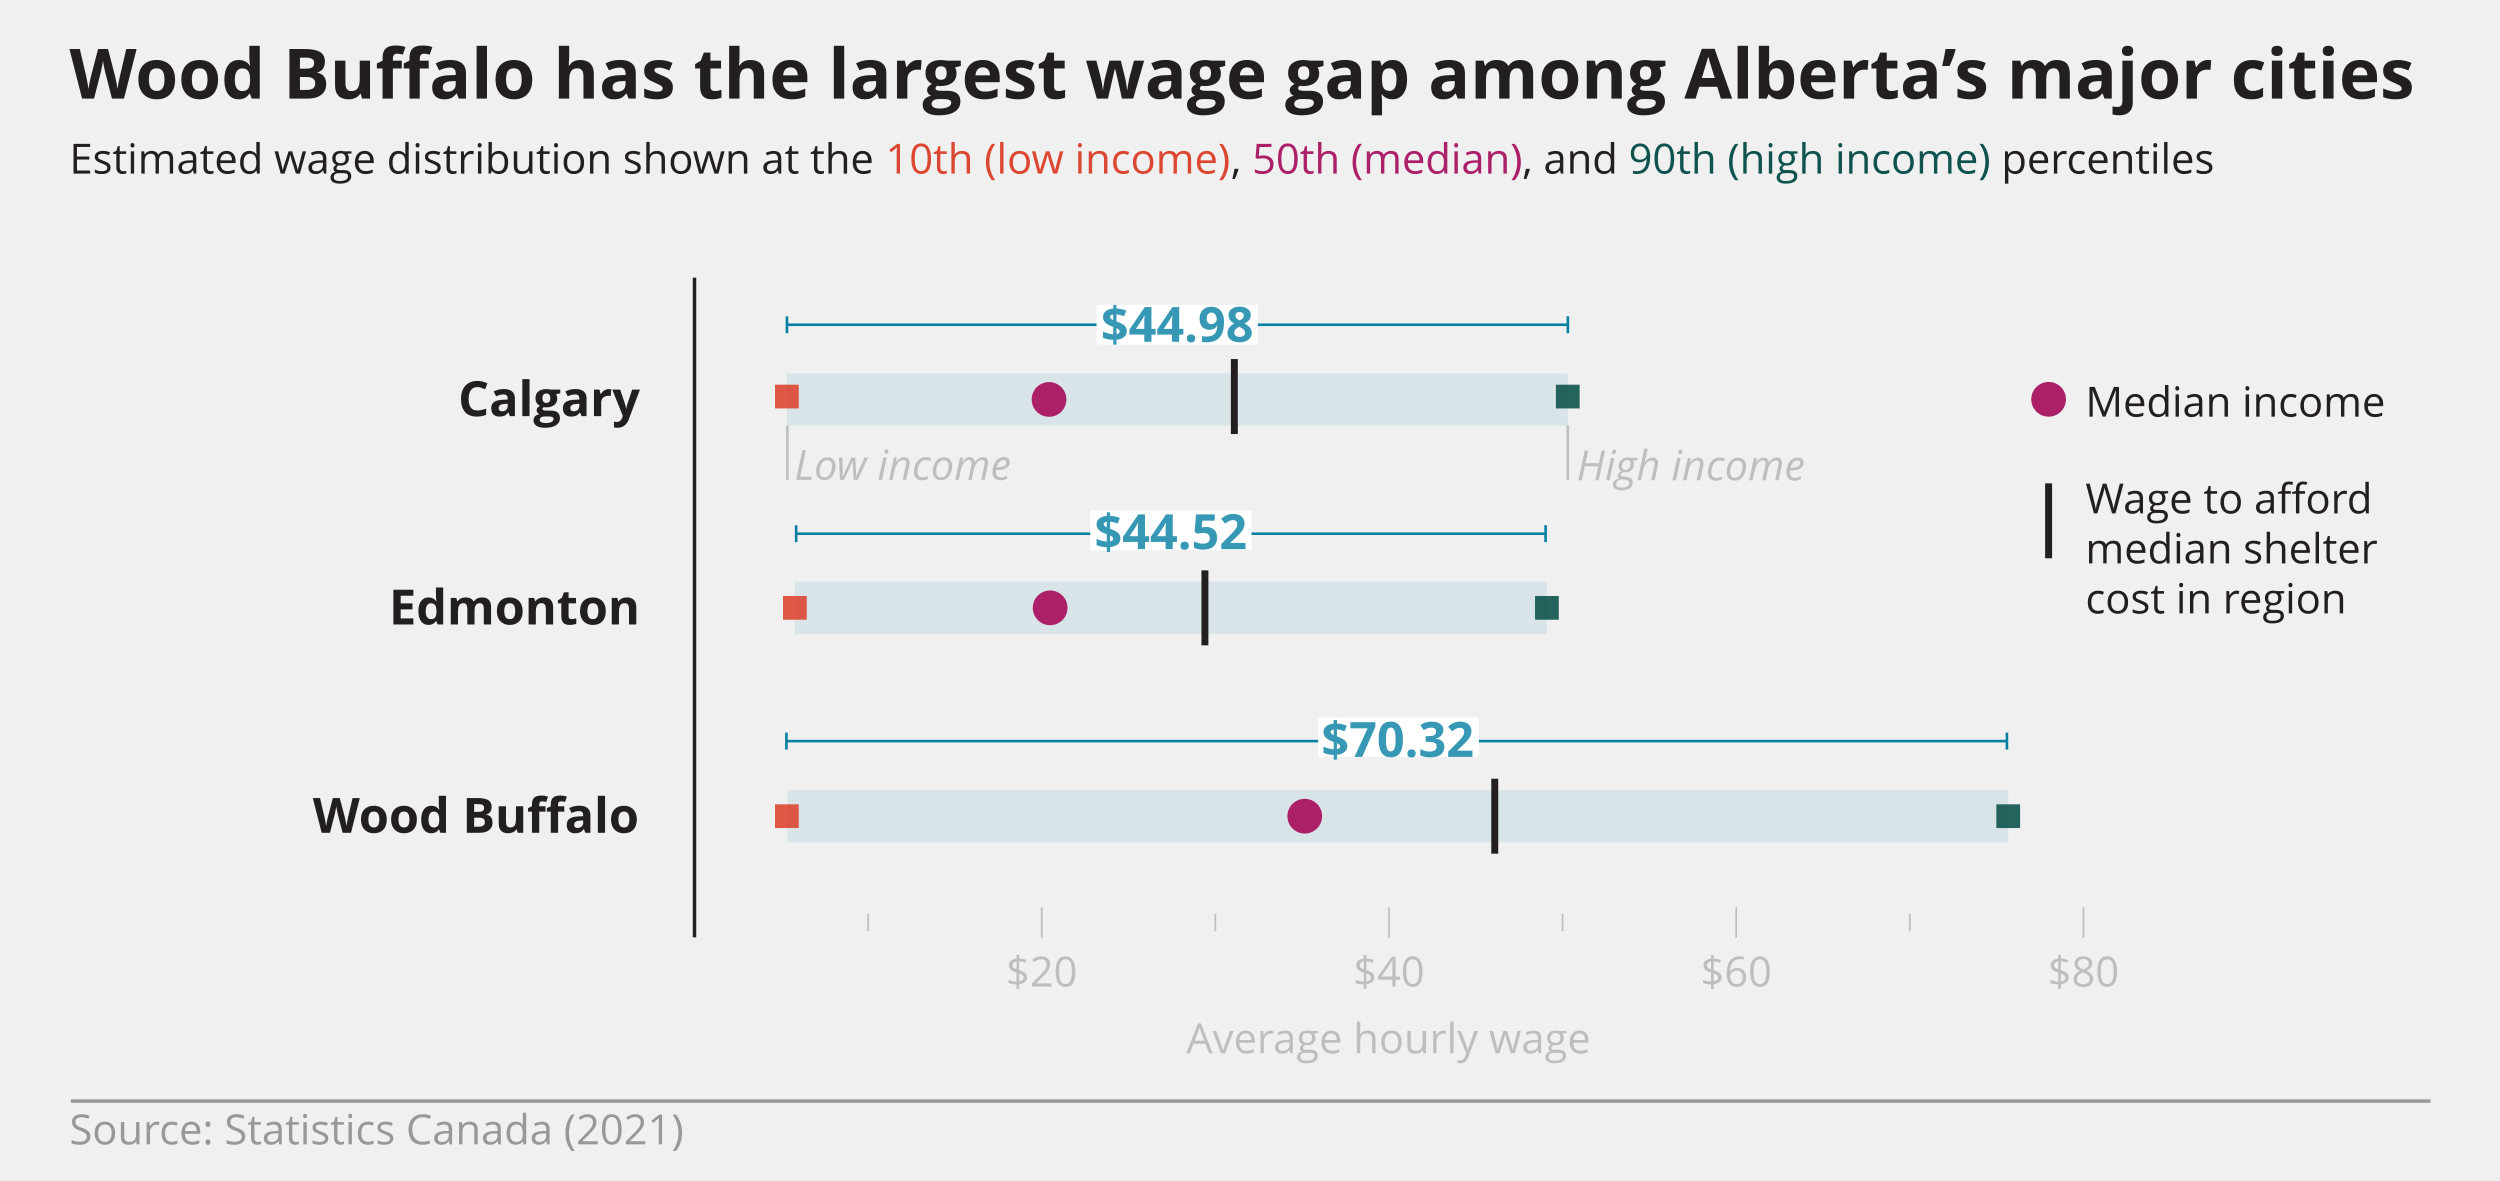
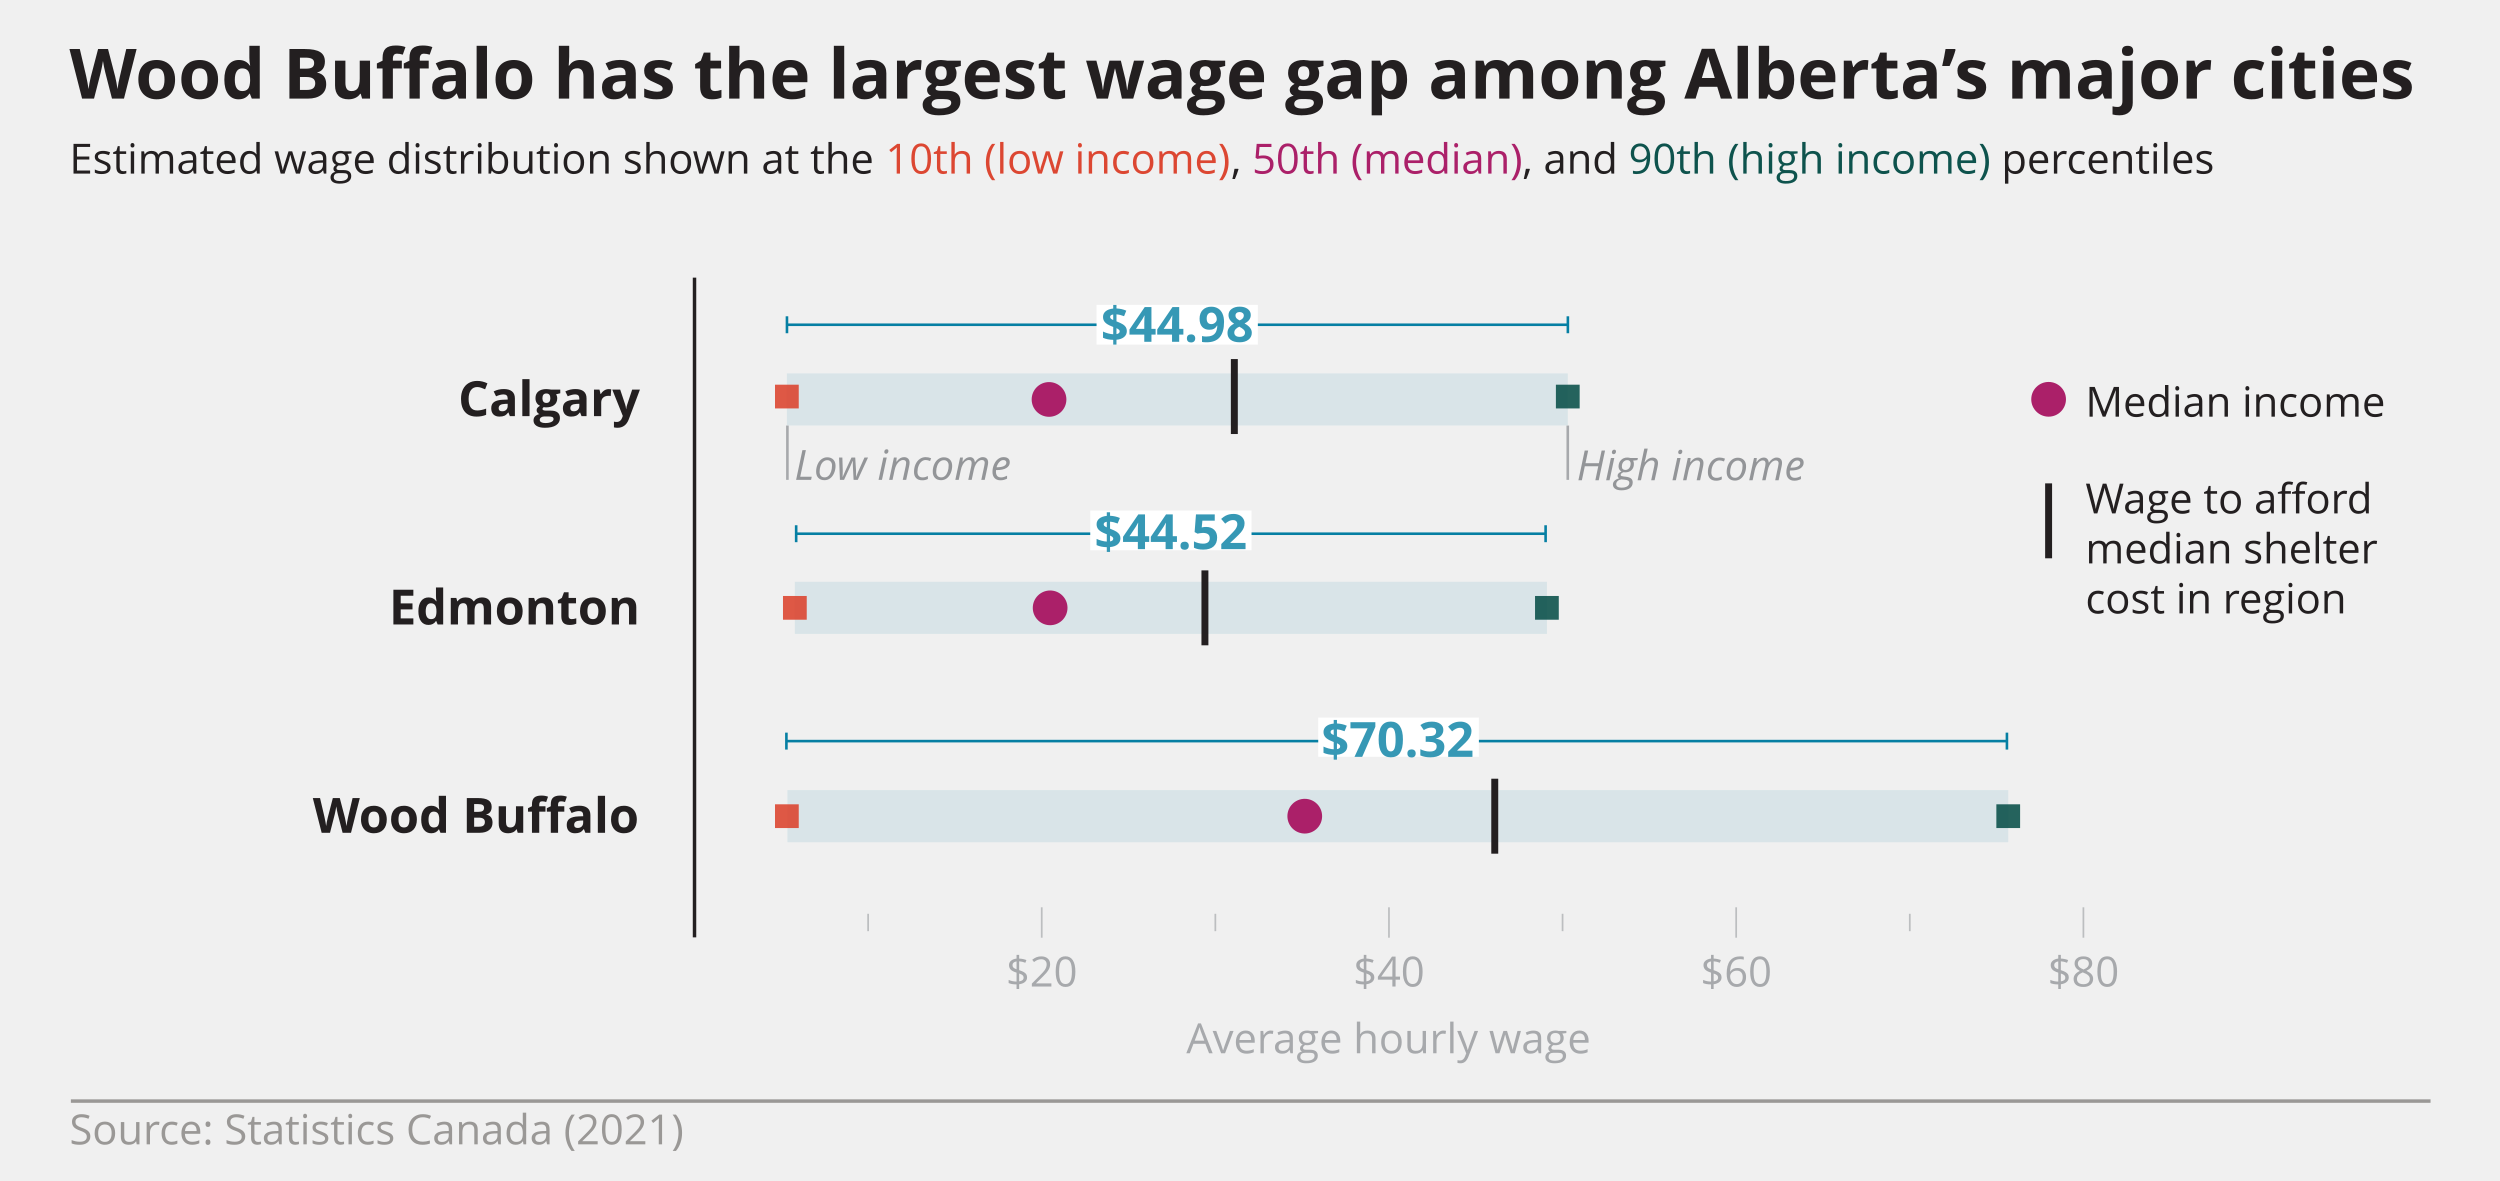
<svg xmlns="http://www.w3.org/2000/svg" id="Layer_1" data-name="Layer 1" viewBox="0 0 720 340">
  <defs>
    <style>
      .cls-1, .cls-2, .cls-3, .cls-4, .cls-5, .cls-6 {
        fill: none;
        stroke-miterlimit: 10;
      }

      .cls-1, .cls-5 {
        stroke: #231f20;
      }

+       .cls-2 {
+         stroke: #a7a9ac;
+       }
+ 
+       .cls-2, .cls-3 {
+         stroke-width: .75px;
+       }
+ 
      .cls-7 {
+         fill: #a7a9ac;
+       }
+ 
+       .cls-7, .cls-8, .cls-9, .cls-10, .cls-11 {
+         font-size: 12px;
+       }
+ 
+       .cls-7, .cls-9, .cls-10, .cls-11 {
+         font-family: OpenSans, 'Open Sans';
+       }
+ 
+       .cls-12 {
        opacity: .1;
      }

-       .cls-7, .cls-8 {
+       .cls-12, .cls-13 {
        fill: #067fa3;
      }

-       .cls-9 {
+       .cls-14 {
        fill: #3698b5;
      }

-       .cls-9, .cls-10 {
+       .cls-14, .cls-15 {
        font-size: 14px;
      }

-       .cls-9, .cls-10, .cls-11 {
+       .cls-14, .cls-15, .cls-16 {
        font-family: OpenSans-Bold, 'Open Sans';
        font-weight: 700;
      }

-       .cls-12, .cls-10, .cls-11, .cls-13 {
+       .cls-17, .cls-15, .cls-16, .cls-11 {
        fill: #231f20;
-       }
- 
-       .cls-2, .cls-3 {
-         stroke-width: .75px;
-       }
- 
-       .cls-2, .cls-4 {
-         stroke: #bcbec0;
      }

      .cls-3 {
        stroke: #067fa3;
      }

-       .cls-14, .cls-15, .cls-16, .cls-17, .cls-13 {
-         font-size: 12px;
-       }
- 
-       .cls-14, .cls-15, .cls-16, .cls-13 {
-         font-family: OpenSans, 'Open Sans';
-       }
- 
-       .cls-14, .cls-17 {
-         fill: #bcbec0;
-       }
- 
-       .cls-4 {
-         stroke-width: .5px;
-       }
- 
-       .cls-18 {
-         fill: #fff;
-       }
- 
-       .cls-19 {
-         fill: #ab2069;
-       }
- 
-       .cls-5 {
-         stroke-width: 2px;
-       }
- 
-       .cls-15 {
-         fill: #9a9896;
-       }
- 
-       .cls-20 {
-         fill: #dc4732;
-       }
- 
-       .cls-20, .cls-21 {
-         opacity: .9;
-       }
- 
-       .cls-11 {
-         font-size: 20px;
-       }
- 
-       .cls-6 {
-         stroke: #9a9896;
-       }
- 
-       .cls-17 {
+       .cls-8 {
+         fill: #939598;
        font-family: OpenSans-Italic, 'Open Sans';
        font-style: italic;
        font-variation-settings: 'wght' 400, 'wdth' 100;
      }

+       .cls-4 {
+         stroke: #bcbec0;
+         stroke-width: .5px;
+       }
+ 
+       .cls-18 {
+         fill: #fff;
+       }
+ 
+       .cls-19 {
+         fill: #ab2069;
+       }
+ 
+       .cls-5 {
+         stroke-width: 2px;
+       }
+ 
+       .cls-9 {
+         fill: #9a9896;
+       }
+ 
+       .cls-20 {
+         opacity: .9;
+       }
+ 
+       .cls-20, .cls-21 {
+         fill: #dc4732;
+       }
+ 
      .cls-21, .cls-22 {
+         opacity: .9;
+       }
+ 
+       .cls-16 {
+         font-size: 20px;
+       }
+ 
+       .cls-6 {
+         stroke: #9a9896;
+       }
+ 
+       .cls-22, .cls-23 {
        fill: #0e534d;
      }
    </style>
  </defs>
-   <rect class="cls-7" x="228.92" y="167.56" width="216.6" height="15" />
-   <rect class="cls-7" x="226.62" y="107.54" width="224.9" height="15" />
-   <text class="cls-11" transform="translate(20 28.4)">
+   <rect class="cls-12" x="228.92" y="167.56" width="216.6" height="15" />
+   <rect class="cls-12" x="226.62" y="107.54" width="224.9" height="15" />
+   <text class="cls-16" transform="translate(20 28.4)">
    <tspan x="0" y="0">Wood Buffalo has the largest wage gap among Alberta’s major cities</tspan>
  </text>
-   <text class="cls-10" transform="translate(131.96 119.84)">
+   <text class="cls-15" transform="translate(131.96 119.84)">
    <tspan x="0" y="0">Calgary</tspan>
  </text>
-   <text class="cls-10" transform="translate(90.09 239.84)">
+   <text class="cls-15" transform="translate(90.09 239.84)">
    <tspan x="0" y="0">Wood Buffalo</tspan>
  </text>
-   <text class="cls-10" transform="translate(112.03 179.84)">
+   <text class="cls-15" transform="translate(112.03 179.84)">
    <tspan x="0" y="0">Edmonton</tspan>
  </text>
  <line class="cls-1" x1="200.02" y1="79.96" x2="200.02" y2="269.96" />
-   <rect class="cls-7" x="226.77" y="227.56" width="351.6" height="15" />
+   <rect class="cls-12" x="226.77" y="227.56" width="351.6" height="15" />
  <circle class="cls-19" cx="375.77" cy="235.06" r="5" />
  <circle class="cls-19" cx="590" cy="115" r="5" />
  <circle class="cls-19" cx="302.44" cy="175.06" r="5" />
  <circle class="cls-19" cx="302.12" cy="115.04" r="5" />
-   <text class="cls-14" transform="translate(289.72 284.12)">
+   <text class="cls-7" transform="translate(289.72 284.12)">
    <tspan x="0" y="0">$20</tspan>
  </text>
-   <text class="cls-14" transform="translate(489.73 284.12)">
+   <text class="cls-7" transform="translate(489.73 284.12)">
    <tspan x="0" y="0">$60</tspan>
  </text>
-   <text class="cls-14" transform="translate(389.72 284.12)">
+   <text class="cls-7" transform="translate(389.72 284.12)">
    <tspan x="0" y="0">$40</tspan>
  </text>
-   <text class="cls-14" transform="translate(341.65 303.34)">
+   <text class="cls-7" transform="translate(341.65 303.34)">
    <tspan x="0" y="0">Average hourly wage</tspan>
  </text>
-   <text class="cls-14" transform="translate(589.73 284.12)">
+   <text class="cls-7" transform="translate(589.73 284.12)">
    <tspan x="0" y="0">$80</tspan>
  </text>
-   <text class="cls-17" transform="translate(228.78 138.2)">
+   <text class="cls-8" transform="translate(228.78 138.2)">
    <tspan x="0" y="0">Low income</tspan>
  </text>
-   <text class="cls-17" transform="translate(454.08 138.32)">
+   <text class="cls-8" transform="translate(454.08 138.32)">
    <tspan x="0" y="0">High income</tspan>
  </text>
  <line class="cls-2" x1="451.52" y1="122.56" x2="451.52" y2="138.2" />
  <line class="cls-2" x1="226.77" y1="122.56" x2="226.77" y2="138.2" />
  <line class="cls-4" x1="250.02" y1="263.17" x2="250.02" y2="268.18" />
  <line class="cls-4" x1="300.02" y1="261.3" x2="300.02" y2="270.06" />
  <line class="cls-4" x1="350.02" y1="263.17" x2="350.02" y2="268.18" />
  <line class="cls-4" x1="400.02" y1="261.3" x2="400.02" y2="270.06" />
  <line class="cls-4" x1="450.02" y1="263.17" x2="450.02" y2="268.18" />
  <line class="cls-4" x1="500.02" y1="261.3" x2="500.02" y2="270.06" />
  <line class="cls-4" x1="550.02" y1="263.17" x2="550.02" y2="268.18" />
  <line class="cls-4" x1="600.02" y1="261.3" x2="600.02" y2="270.06" />
-   <text class="cls-16" transform="translate(20 50)">
-     <tspan class="cls-12" x="0" y="0">Estimated wage distribution shown at the </tspan>
+   <text class="cls-10" transform="translate(20 50)">
+     <tspan class="cls-17" x="0" y="0">Estimated wage distribution shown at the </tspan>
    <tspan class="cls-20" x="235.01" y="0">10th (low income)</tspan>
-     <tspan class="cls-12" x="334.55" y="0">, </tspan>
+     <tspan class="cls-17" x="334.55" y="0">, </tspan>
    <tspan class="cls-19" x="340.61" y="0">50th (median)</tspan>
-     <tspan class="cls-12" x="418.47" y="0">, and </tspan>
-     <tspan class="cls-22" x="449.04" y="0">90th (high income)</tspan>
-     <tspan class="cls-12" x="553.29" y="0" xml:space="preserve"> percentiles</tspan>
-   </text>
-   <text class="cls-13" transform="translate(600.61 120)">
+     <tspan class="cls-17" x="418.47" y="0">, and </tspan>
+     <tspan class="cls-23" x="449.04" y="0">90th (high income)</tspan>
+     <tspan class="cls-17" x="553.29" y="0" xml:space="preserve"> percentiles</tspan>
+   </text>
+   <text class="cls-11" transform="translate(600.61 120)">
    <tspan x="0" y="0">Median income</tspan>
  </text>
-   <text class="cls-13" transform="translate(600.61 147.86)">
+   <text class="cls-11" transform="translate(600.61 147.86)">
    <tspan x="0" y="0">Wage to afford </tspan>
    <tspan x="0" y="14.4">median shelter </tspan>
    <tspan x="0" y="28.8">cost in region</tspan>
  </text>
-   <rect class="cls-20" x="223.2" y="110.79" width="6.84" height="6.84" />
-   <rect class="cls-20" x="225.5" y="171.64" width="6.84" height="6.84" />
-   <rect class="cls-20" x="223.2" y="231.64" width="6.84" height="6.84" />
-   <rect class="cls-21" x="448.1" y="110.79" width="6.84" height="6.84" />
-   <rect class="cls-21" x="442.09" y="171.64" width="6.84" height="6.84" />
-   <rect class="cls-21" x="574.95" y="231.64" width="6.84" height="6.84" />
+   <rect class="cls-21" x="223.2" y="110.79" width="6.84" height="6.84" />
+   <rect class="cls-21" x="225.5" y="171.64" width="6.84" height="6.84" />
+   <rect class="cls-21" x="223.2" y="231.64" width="6.84" height="6.84" />
+   <rect class="cls-22" x="448.1" y="110.79" width="6.84" height="6.84" />
+   <rect class="cls-22" x="442.09" y="171.64" width="6.84" height="6.84" />
+   <rect class="cls-22" x="574.95" y="231.64" width="6.84" height="6.84" />
  <g>
    <line class="cls-3" x1="226.49" y1="213.44" x2="577.99" y2="213.44" />
-     <rect class="cls-8" x="226.11" y="211" width=".75" height="4.88" />
-     <rect class="cls-8" x="577.62" y="211" width=".75" height="4.88" />
+     <rect class="cls-13" x="226.11" y="211" width=".75" height="4.88" />
+     <rect class="cls-13" x="577.62" y="211" width=".75" height="4.88" />
  </g>
  <rect class="cls-18" x="379.65" y="206.66" width="46.27" height="11.3" />
  <g>
    <line class="cls-3" x1="229.29" y1="153.71" x2="445.14" y2="153.71" />
-     <rect class="cls-8" x="228.92" y="151.27" width=".75" height="4.88" />
-     <rect class="cls-8" x="444.76" y="151.27" width=".75" height="4.88" />
+     <rect class="cls-13" x="228.92" y="151.27" width=".75" height="4.88" />
+     <rect class="cls-13" x="444.76" y="151.27" width=".75" height="4.88" />
  </g>
  <rect class="cls-18" x="313.99" y="147.04" width="46.45" height="11.44" />
-   <text class="cls-9" transform="translate(380.56 217.97)">
+   <text class="cls-14" transform="translate(380.56 217.97)">
    <tspan x="0" y="0">$70.32</tspan>
  </text>
-   <text class="cls-9" transform="translate(315.21 158.15)">
+   <text class="cls-14" transform="translate(315.21 158.15)">
    <tspan x="0" y="0">$44.52</tspan>
  </text>
  <line class="cls-5" x1="347.02" y1="185.85" x2="347.02" y2="164.27" />
  <line class="cls-5" x1="590" y1="160.79" x2="590" y2="139.21" />
  <line class="cls-5" x1="430.49" y1="245.86" x2="430.49" y2="224.27" />
  <line class="cls-5" x1="355.49" y1="125" x2="355.49" y2="103.41" />
  <g>
    <line class="cls-3" x1="226.64" y1="93.53" x2="451.54" y2="93.53" />
-     <rect class="cls-8" x="226.27" y="91.09" width=".75" height="4.88" />
-     <rect class="cls-8" x="451.17" y="91.09" width=".75" height="4.88" />
+     <rect class="cls-13" x="226.27" y="91.09" width=".75" height="4.88" />
+     <rect class="cls-13" x="451.17" y="91.09" width=".75" height="4.88" />
  </g>
  <rect class="cls-18" x="315.81" y="87.81" width="46.45" height="11.44" />
-   <text class="cls-9" transform="translate(317.06 98.44)">
+   <text class="cls-14" transform="translate(317.06 98.44)">
    <tspan x="0" y="0">$44.98</tspan>
  </text>
-   <text class="cls-15" transform="translate(20 329.57)">
+   <text class="cls-9" transform="translate(20 329.57)">
    <tspan x="0" y="0">Source: Statistics Canada (2021) </tspan>
  </text>
  <line class="cls-6" x1="20.41" y1="317.11" x2="700" y2="317.11" />
</svg>
